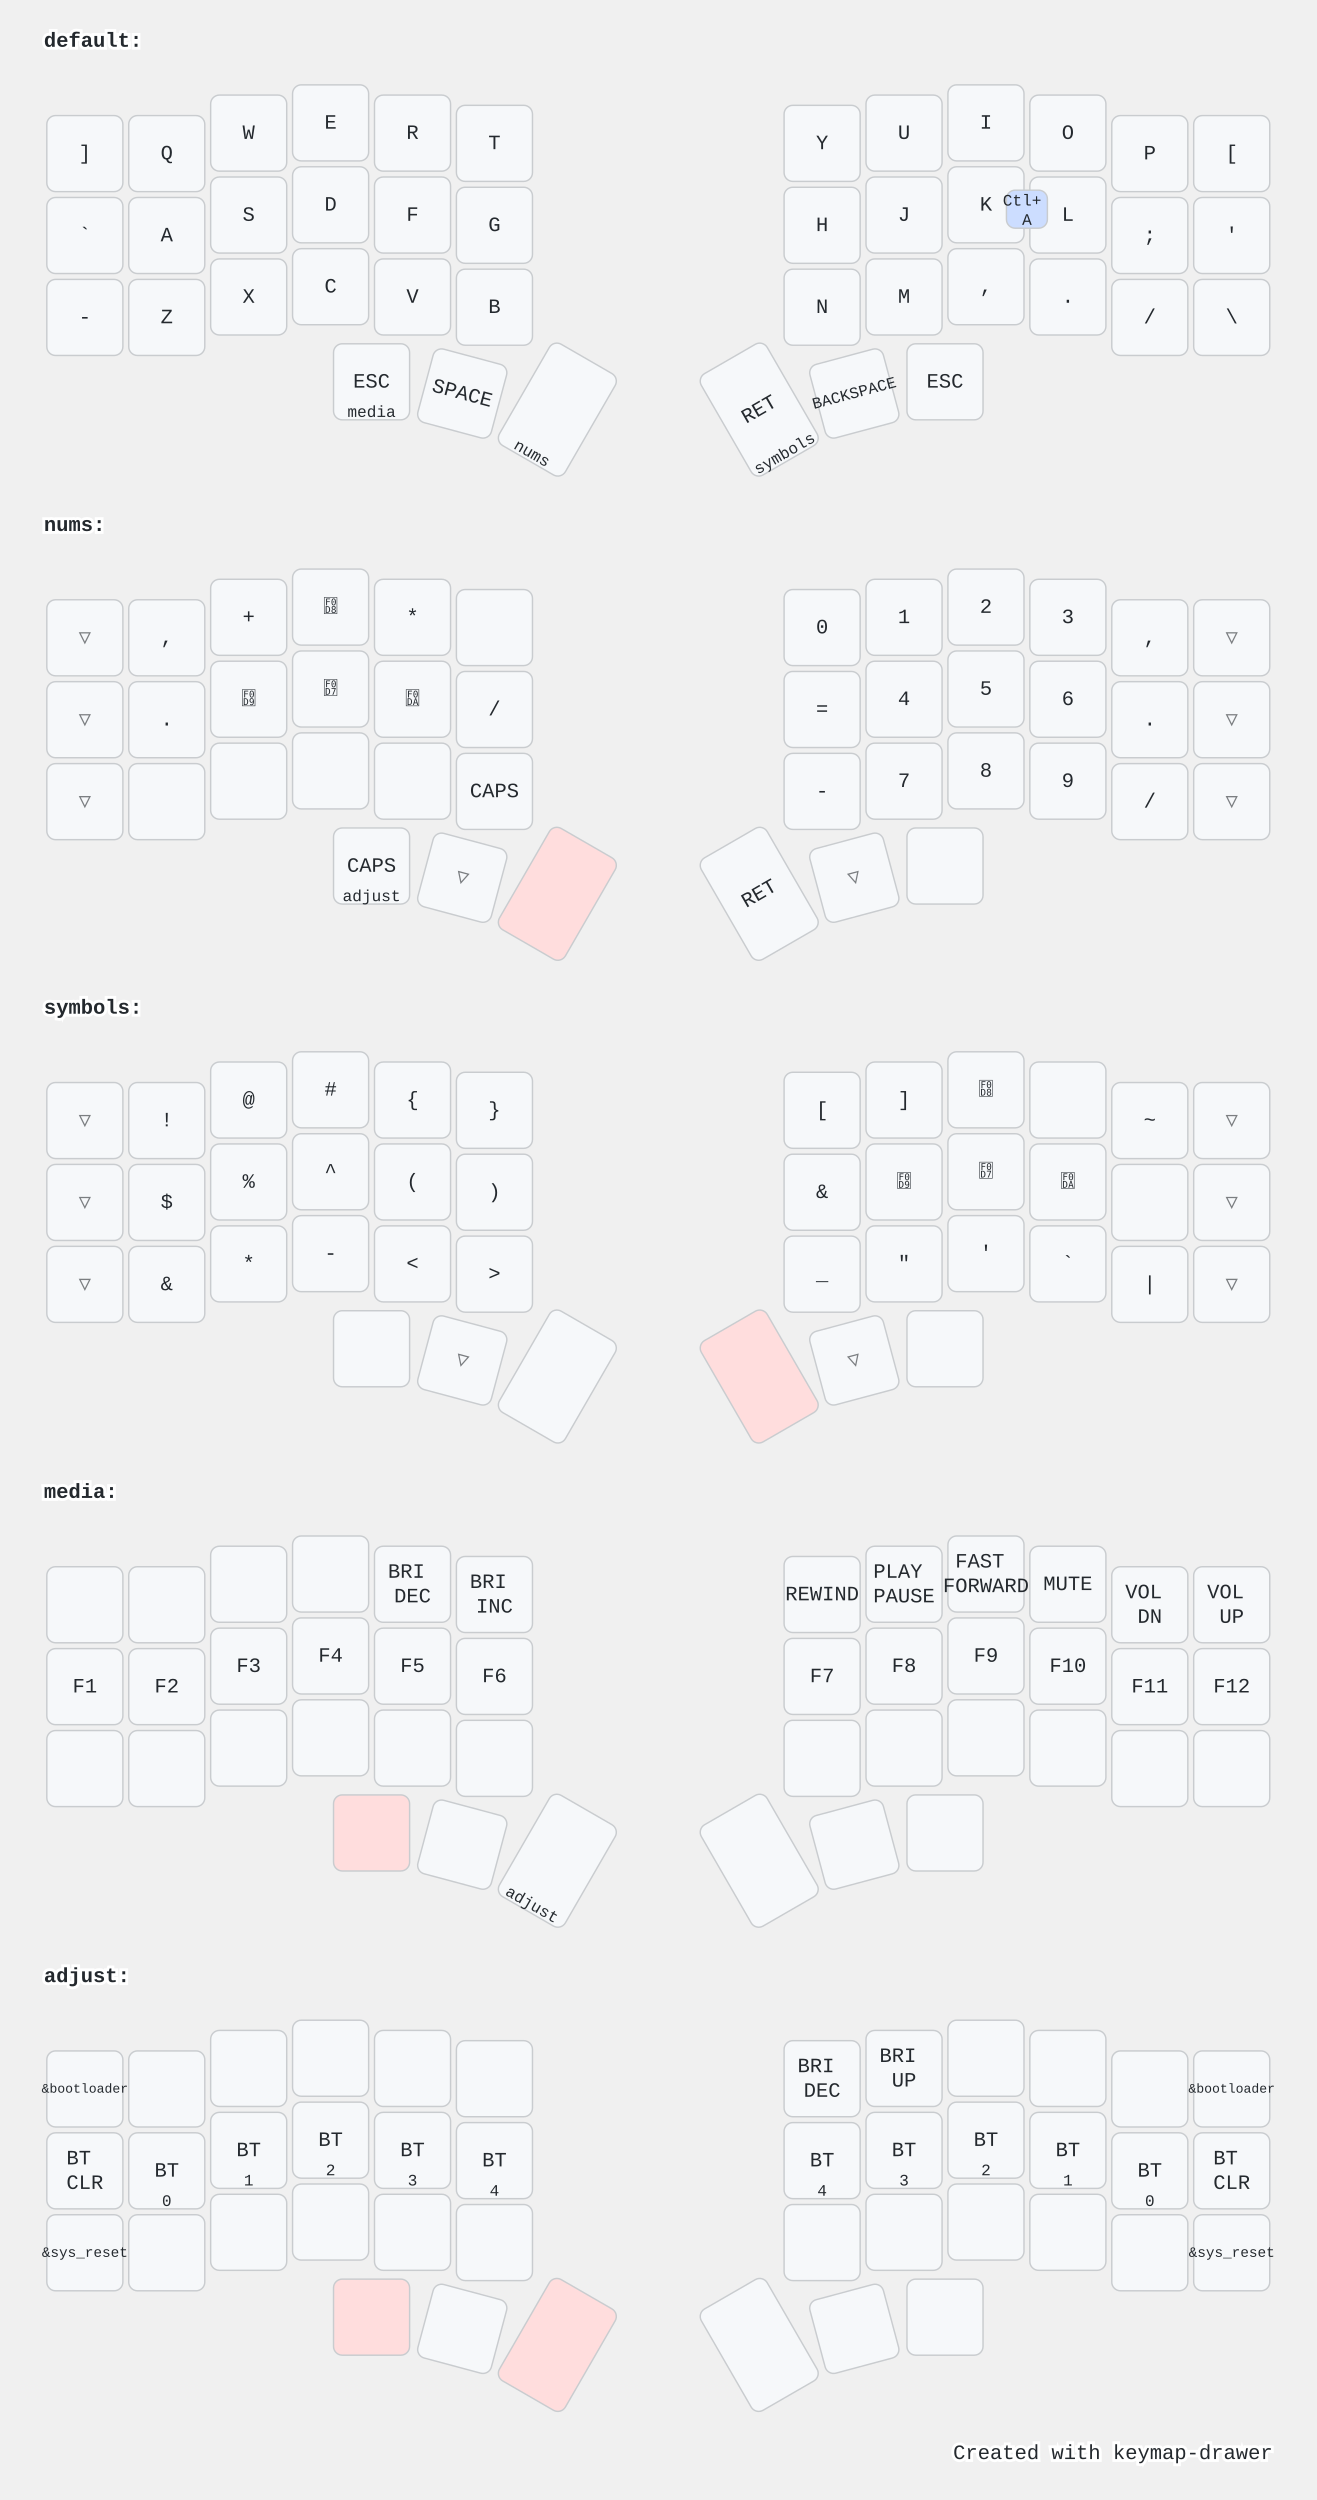
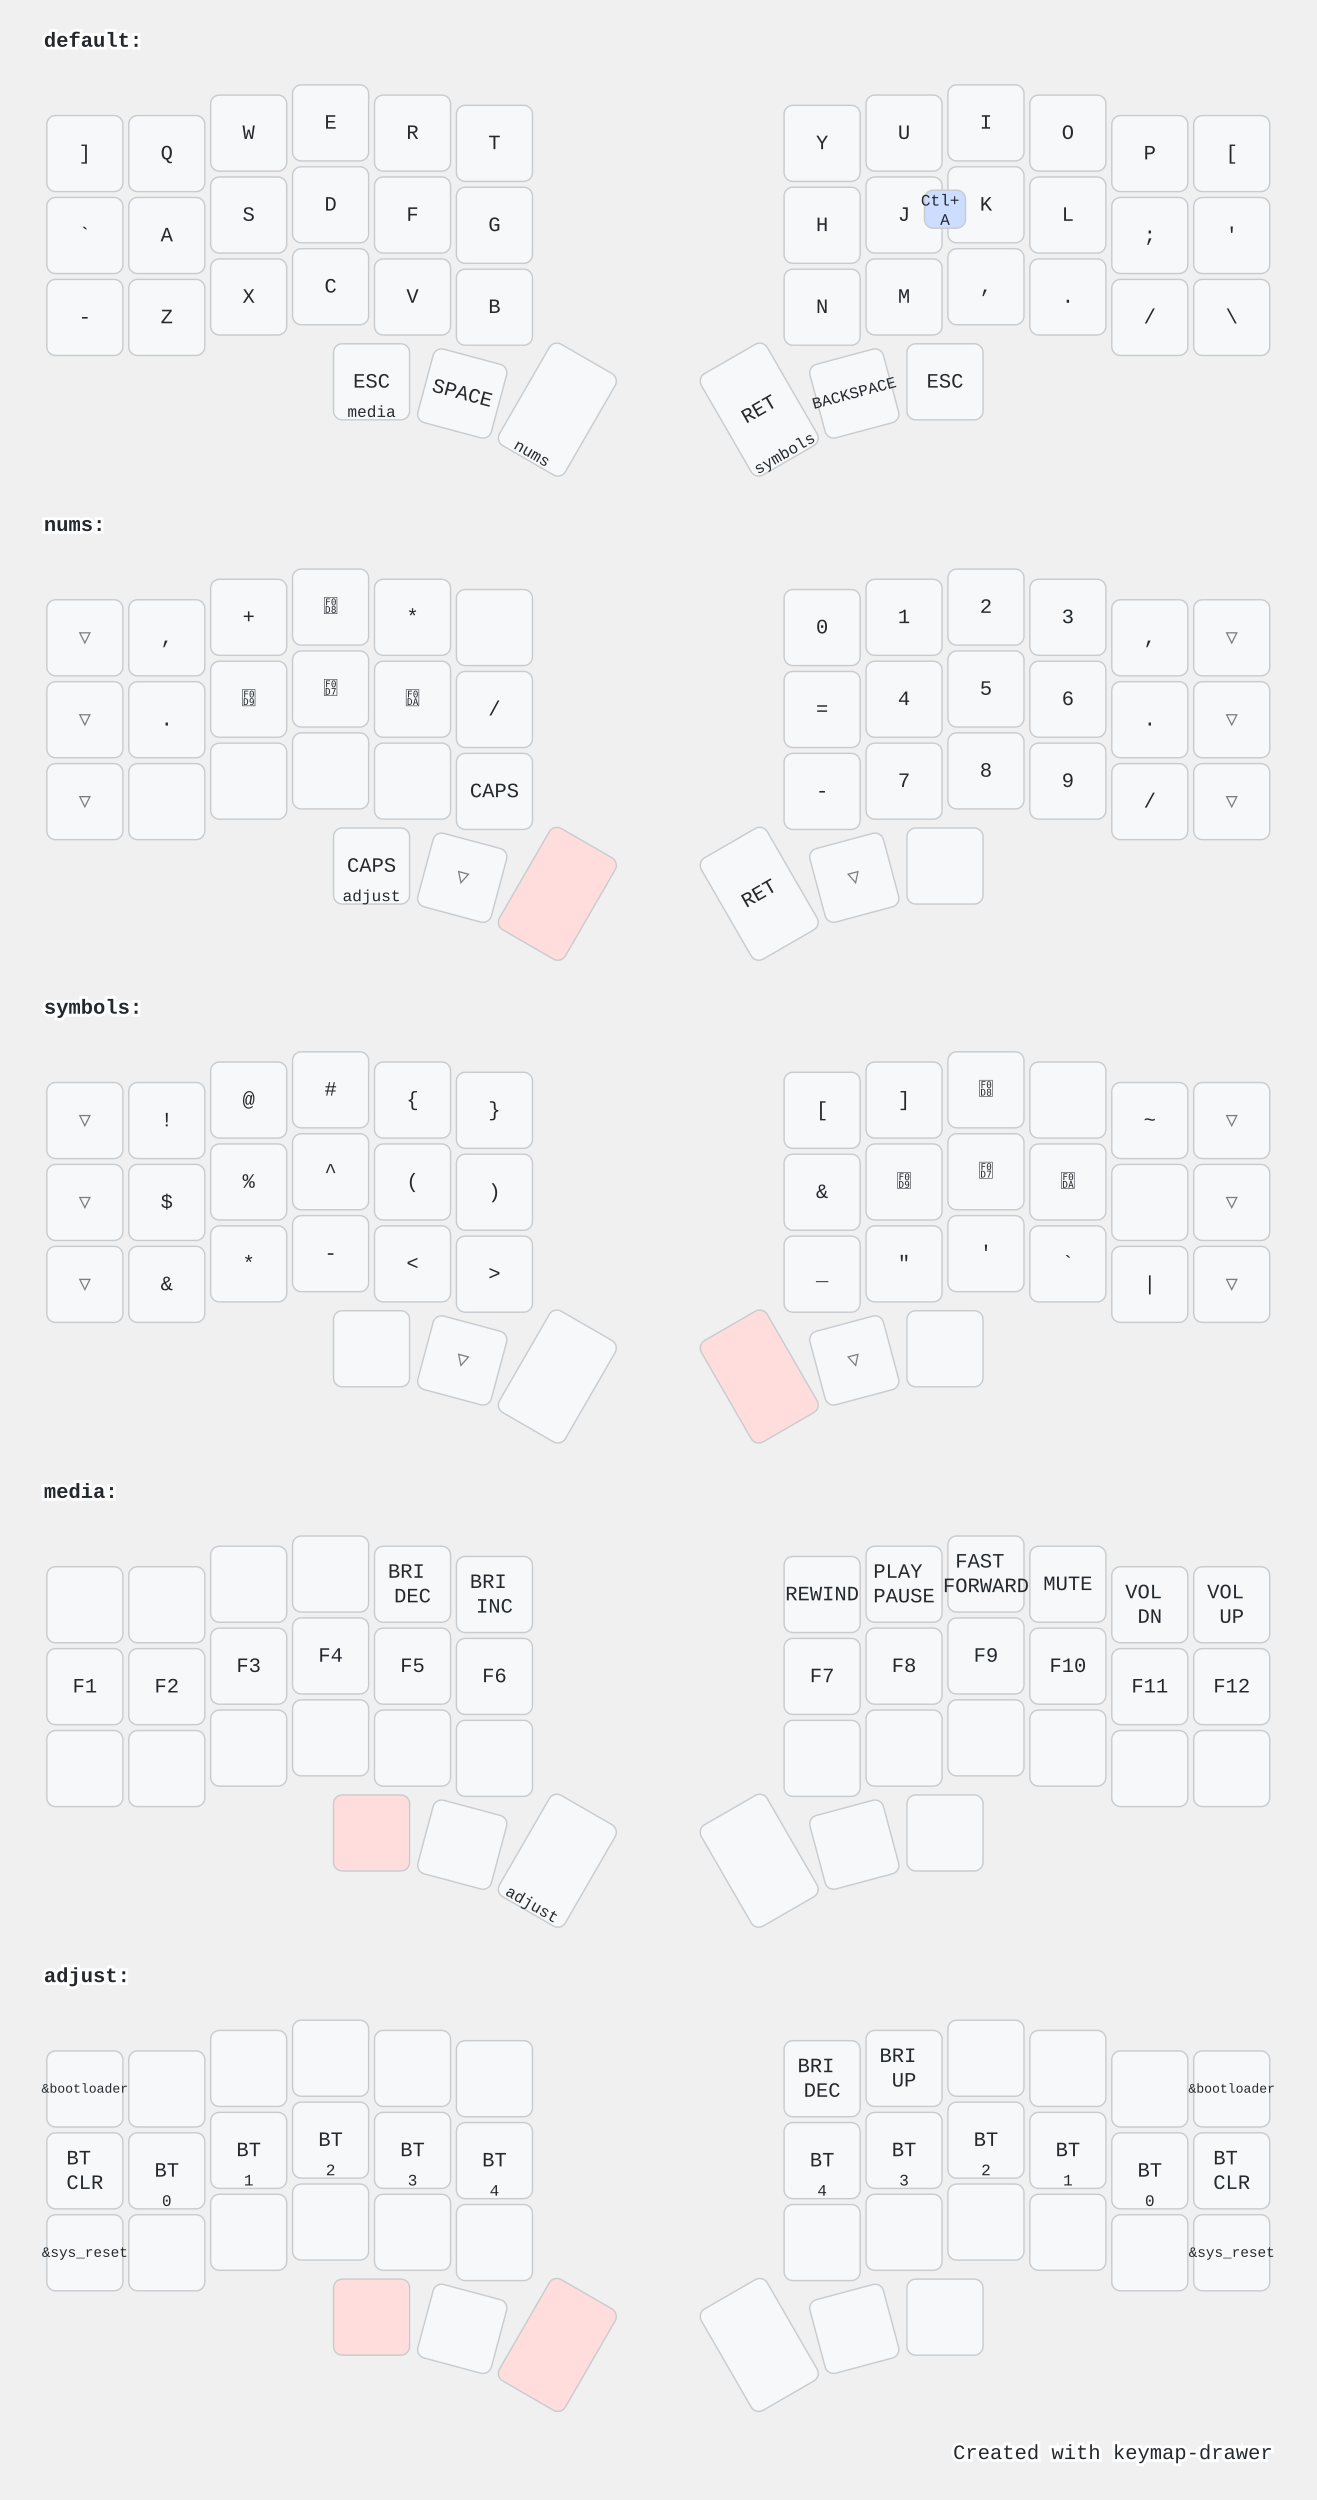
<svg xmlns="http://www.w3.org/2000/svg" xmlns:xlink="http://www.w3.org/1999/xlink" width="900" height="1709" viewBox="0 0 900 1709" class="keymap">
  <defs>/* start glyphs */
<svg id="mdi:apple-keyboard-command">
      <svg id="mdi-apple-keyboard-command" viewBox="0 0 24 24">
        <path d="M6,2A4,4 0 0,1 10,6V8H14V6A4,4 0 0,1 18,2A4,4 0 0,1 22,6A4,4 0 0,1 18,10H16V14H18A4,4 0 0,1 22,18A4,4 0 0,1 18,22A4,4 0 0,1 14,18V16H10V18A4,4 0 0,1 6,22A4,4 0 0,1 2,18A4,4 0 0,1 6,14H8V10H6A4,4 0 0,1 2,6A4,4 0 0,1 6,2M16,18A2,2 0 0,0 18,20A2,2 0 0,0 20,18A2,2 0 0,0 18,16H16V18M14,10H10V14H14V10M6,16A2,2 0 0,0 4,18A2,2 0 0,0 6,20A2,2 0 0,0 8,18V16H6M8,6A2,2 0 0,0 6,4A2,2 0 0,0 4,6A2,2 0 0,0 6,8H8V6M18,8A2,2 0 0,0 20,6A2,2 0 0,0 18,4A2,2 0 0,0 16,6V8H18Z" />
      </svg>
    </svg>
    <svg id="mdi:apple-keyboard-control">
      <svg id="mdi-apple-keyboard-control" viewBox="0 0 24 24">
        <path d="M19.78,11.78L18.36,13.19L12,6.83L5.64,13.19L4.22,11.78L12,4L19.78,11.78Z" />
      </svg>
    </svg>
    <svg id="mdi:apple-keyboard-option">
      <svg id="mdi-apple-keyboard-option" viewBox="0 0 24 24">
        <path d="M3,4H9.11L16.15,18H21V20H14.88L7.84,6H3V4M14,4H21V6H14V4Z" />
      </svg>
    </svg>
    <svg id="mdi:apple-keyboard-shift">
      <svg id="mdi-apple-keyboard-shift" viewBox="0 0 24 24">
        <path d="M15,18V12H17.17L12,6.83L6.83,12H9V18H15M12,4L22,14H17V20H7V14H2L12,4Z" />
      </svg>
    </svg>
    <svg id="mdi:keyboard-tab">
      <svg id="mdi-keyboard-tab" viewBox="0 0 24 24">
        <path d="M20,18H22V6H20M11.59,7.41L15.17,11H1V13H15.17L11.59,16.58L13,18L19,12L13,6L11.59,7.41Z" />
      </svg>
    </svg>
  </defs>/* end glyphs */
<style>/* inherit to force styles through use tags */
svg path {
    fill: inherit;
}

/* font and background color specifications */
svg.keymap {
    font-family: SFMono-Regular,Consolas,Liberation Mono,Menlo,monospace;
    font-size: 14px;
    font-kerning: normal;
    text-rendering: optimizeLegibility;
    fill: #24292e;
}

/* default key styling */
rect.key {
    fill: #f6f8fa;
}

rect.key, rect.combo {
    stroke: #c9cccf;
    stroke-width: 1;
}

/* default key side styling, only used is draw_key_sides is set */
rect.side {
    filter: brightness(90%);
}

/* color accent for combo boxes */
rect.combo, rect.combo-separate {
    fill: #cdf;
}

/* color accent for held keys */
rect.held, rect.combo.held {
    fill: #fdd;
}

/* color accent for ghost (optional) keys */
rect.ghost, rect.combo.ghost {
    stroke-dasharray: 4, 4;
    stroke-width: 2;
}

text {
    text-anchor: middle;
    dominant-baseline: middle;
}

/* styling for layer labels */
text.label {
    font-weight: bold;
    text-anchor: start;
    stroke: white;
    stroke-width: 4;
    paint-order: stroke;
}

/* styling for optional footer */
text.footer {
    text-anchor: end;
    dominant-baseline: auto;
    stroke: white;
    stroke-width: 4;
    paint-order: stroke;
}

/* styling for combo tap, and key hold/shifted label text */
text.combo, text.hold, text.shifted {
    font-size: 11px;
}

text.hold {
    text-anchor: middle;
    dominant-baseline: auto;
}

text.shifted {
    text-anchor: middle;
    dominant-baseline: hanging;
}

/* styling for hold/shifted label text in combo box */
text.combo.hold, text.combo.shifted {
    font-size: 8px;
}

/* lighter symbol for transparent keys */
text.trans {
    fill: #7b7e81;
}

/* styling for combo dendrons */
path.combo {
    stroke-width: 1;
    stroke: gray;
    fill: none;
}

/* Start Tabler Icons Cleanup */
/* cannot use height/width with glyphs */
.icon-tabler &gt; path {
    fill: inherit;
    stroke: inherit;
    stroke-width: 2;
}
/* hide tabler's default box */
.icon-tabler &gt; path[stroke="none"][fill="none"] {
    visibility: hidden;
}
/* End Tabler Icons Cleanup */

@media (prefers-color-scheme: dark) {
svg.keymap { fill: #d1d6db; }
rect.key { fill: #3f4750; }
rect.key, rect.combo { stroke: #60666c; }
rect.combo, rect.combo-separate { fill: #1f3d7a; }
rect.held, rect.combo.held { fill: #854747; }
text.label, text.footer { stroke: black; }
text.trans { fill: #7e8184; }
path.combo { stroke: #7f7f7f; }

}</style>
  <g transform="translate(30, 0)" class="layer-default">
    <text x="0" y="28" class="label">default:</text>
    <g transform="translate(0, 56)">
      <g transform="translate(28, 49)" class="key keypos-0">
        <rect rx="6" ry="6" x="-26" y="-26" width="52" height="52" class="key" />
        <text x="0" y="0" class="key tap">]</text>
        <use href="#mdi:apple-keyboard-option" xlink:href="#mdi:apple-keyboard-option" x="-6" y="12" height="12" width="12.0" class="key hold glyph mdi:apple-keyboard-option" />
      </g>
      <g transform="translate(84, 49)" class="key keypos-1">
        <rect rx="6" ry="6" x="-26" y="-26" width="52" height="52" class="key" />
        <text x="0" y="0" class="key tap">Q</text>
      </g>
      <g transform="translate(140, 35)" class="key keypos-2">
        <rect rx="6" ry="6" x="-26" y="-26" width="52" height="52" class="key" />
        <text x="0" y="0" class="key tap">W</text>
      </g>
      <g transform="translate(196, 28)" class="key keypos-3">
        <rect rx="6" ry="6" x="-26" y="-26" width="52" height="52" class="key" />
        <text x="0" y="0" class="key tap">E</text>
      </g>
      <g transform="translate(252, 35)" class="key keypos-4">
        <rect rx="6" ry="6" x="-26" y="-26" width="52" height="52" class="key" />
        <text x="0" y="0" class="key tap">R</text>
      </g>
      <g transform="translate(308, 42)" class="key keypos-5">
        <rect rx="6" ry="6" x="-26" y="-26" width="52" height="52" class="key" />
        <text x="0" y="0" class="key tap">T</text>
      </g>
      <g transform="translate(532, 42)" class="key keypos-6">
        <rect rx="6" ry="6" x="-26" y="-26" width="52" height="52" class="key" />
        <text x="0" y="0" class="key tap">Y</text>
      </g>
      <g transform="translate(588, 35)" class="key keypos-7">
        <rect rx="6" ry="6" x="-26" y="-26" width="52" height="52" class="key" />
        <text x="0" y="0" class="key tap">U</text>
      </g>
      <g transform="translate(644, 28)" class="key keypos-8">
        <rect rx="6" ry="6" x="-26" y="-26" width="52" height="52" class="key" />
        <text x="0" y="0" class="key tap">I</text>
      </g>
      <g transform="translate(700, 35)" class="key keypos-9">
        <rect rx="6" ry="6" x="-26" y="-26" width="52" height="52" class="key" />
        <text x="0" y="0" class="key tap">O</text>
      </g>
      <g transform="translate(756, 49)" class="key keypos-10">
        <rect rx="6" ry="6" x="-26" y="-26" width="52" height="52" class="key" />
        <text x="0" y="0" class="key tap">P</text>
      </g>
      <g transform="translate(812, 49)" class="key keypos-11">
        <rect rx="6" ry="6" x="-26" y="-26" width="52" height="52" class="key" />
        <text x="0" y="0" class="key tap">[</text>
        <use href="#mdi:apple-keyboard-option" xlink:href="#mdi:apple-keyboard-option" x="-6" y="12" height="12" width="12.0" class="key hold glyph mdi:apple-keyboard-option" />
      </g>
      <g transform="translate(28, 105)" class="key keypos-12">
        <rect rx="6" ry="6" x="-26" y="-26" width="52" height="52" class="key" />
        <text x="0" y="0" class="key tap">`</text>
        <use href="#mdi:apple-keyboard-control" xlink:href="#mdi:apple-keyboard-control" x="-6" y="12" height="12" width="12.0" class="key hold glyph mdi:apple-keyboard-control" />
      </g>
      <g transform="translate(84, 105)" class="key keypos-13">
        <rect rx="6" ry="6" x="-26" y="-26" width="52" height="52" class="key" />
        <text x="0" y="0" class="key tap">A</text>
        <use href="#mdi:apple-keyboard-command" xlink:href="#mdi:apple-keyboard-command" x="-6" y="12" height="12" width="12.0" class="key hold glyph mdi:apple-keyboard-command" />
      </g>
      <g transform="translate(140, 91)" class="key keypos-14">
        <rect rx="6" ry="6" x="-26" y="-26" width="52" height="52" class="key" />
        <text x="0" y="0" class="key tap">S</text>
        <use href="#mdi:apple-keyboard-option" xlink:href="#mdi:apple-keyboard-option" x="-6" y="12" height="12" width="12.0" class="key hold glyph mdi:apple-keyboard-option" />
      </g>
      <g transform="translate(196, 84)" class="key keypos-15">
        <rect rx="6" ry="6" x="-26" y="-26" width="52" height="52" class="key" />
        <text x="0" y="0" class="key tap">D</text>
        <use href="#mdi:apple-keyboard-control" xlink:href="#mdi:apple-keyboard-control" x="-6" y="12" height="12" width="12.0" class="key hold glyph mdi:apple-keyboard-control" />
      </g>
      <g transform="translate(252, 91)" class="key keypos-16">
        <rect rx="6" ry="6" x="-26" y="-26" width="52" height="52" class="key" />
        <text x="0" y="0" class="key tap">F</text>
        <use href="#mdi:apple-keyboard-shift" xlink:href="#mdi:apple-keyboard-shift" x="-6" y="12" height="12" width="12.0" class="key hold glyph mdi:apple-keyboard-shift" />
      </g>
      <g transform="translate(308, 98)" class="key keypos-17">
        <rect rx="6" ry="6" x="-26" y="-26" width="52" height="52" class="key" />
        <text x="0" y="0" class="key tap">G</text>
      </g>
      <g transform="translate(532, 98)" class="key keypos-18">
        <rect rx="6" ry="6" x="-26" y="-26" width="52" height="52" class="key" />
        <text x="0" y="0" class="key tap">H</text>
      </g>
      <g transform="translate(588, 91)" class="key keypos-19">
        <rect rx="6" ry="6" x="-26" y="-26" width="52" height="52" class="key" />
        <text x="0" y="0" class="key tap">J</text>
        <use href="#mdi:apple-keyboard-shift" xlink:href="#mdi:apple-keyboard-shift" x="-6" y="12" height="12" width="12.0" class="key hold glyph mdi:apple-keyboard-shift" />
      </g>
      <g transform="translate(644, 84)" class="key keypos-20">
        <rect rx="6" ry="6" x="-26" y="-26" width="52" height="52" class="key" />
        <text x="0" y="0" class="key tap">K</text>
        <use href="#mdi:apple-keyboard-control" xlink:href="#mdi:apple-keyboard-control" x="-6" y="12" height="12" width="12.0" class="key hold glyph mdi:apple-keyboard-control" />
      </g>
      <g transform="translate(700, 91)" class="key keypos-21">
        <rect rx="6" ry="6" x="-26" y="-26" width="52" height="52" class="key" />
        <text x="0" y="0" class="key tap">L</text>
        <use href="#mdi:apple-keyboard-option" xlink:href="#mdi:apple-keyboard-option" x="-6" y="12" height="12" width="12.0" class="key hold glyph mdi:apple-keyboard-option" />
      </g>
      <g transform="translate(756, 105)" class="key keypos-22">
        <rect rx="6" ry="6" x="-26" y="-26" width="52" height="52" class="key" />
        <text x="0" y="0" class="key tap">;</text>
        <use href="#mdi:apple-keyboard-command" xlink:href="#mdi:apple-keyboard-command" x="-6" y="12" height="12" width="12.0" class="key hold glyph mdi:apple-keyboard-command" />
      </g>
      <g transform="translate(812, 105)" class="key keypos-23">
        <rect rx="6" ry="6" x="-26" y="-26" width="52" height="52" class="key" />
        <text x="0" y="0" class="key tap">'</text>
        <use href="#mdi:apple-keyboard-control" xlink:href="#mdi:apple-keyboard-control" x="-6" y="12" height="12" width="12.0" class="key hold glyph mdi:apple-keyboard-control" />
      </g>
      <g transform="translate(28, 161)" class="key keypos-24">
        <rect rx="6" ry="6" x="-26" y="-26" width="52" height="52" class="key" />
        <text x="0" y="0" class="key tap">-</text>
        <use href="#mdi:apple-keyboard-shift" xlink:href="#mdi:apple-keyboard-shift" x="-6" y="12" height="12" width="12.0" class="key hold glyph mdi:apple-keyboard-shift" />
      </g>
      <g transform="translate(84, 161)" class="key keypos-25">
        <rect rx="6" ry="6" x="-26" y="-26" width="52" height="52" class="key" />
        <text x="0" y="0" class="key tap">Z</text>
      </g>
      <g transform="translate(140, 147)" class="key keypos-26">
        <rect rx="6" ry="6" x="-26" y="-26" width="52" height="52" class="key" />
        <text x="0" y="0" class="key tap">X</text>
      </g>
      <g transform="translate(196, 140)" class="key keypos-27">
        <rect rx="6" ry="6" x="-26" y="-26" width="52" height="52" class="key" />
        <text x="0" y="0" class="key tap">C</text>
      </g>
      <g transform="translate(252, 147)" class="key keypos-28">
        <rect rx="6" ry="6" x="-26" y="-26" width="52" height="52" class="key" />
        <text x="0" y="0" class="key tap">V</text>
      </g>
      <g transform="translate(308, 154)" class="key keypos-29">
        <rect rx="6" ry="6" x="-26" y="-26" width="52" height="52" class="key" />
        <text x="0" y="0" class="key tap">B</text>
      </g>
      <g transform="translate(532, 154)" class="key keypos-30">
        <rect rx="6" ry="6" x="-26" y="-26" width="52" height="52" class="key" />
        <text x="0" y="0" class="key tap">N</text>
      </g>
      <g transform="translate(588, 147)" class="key keypos-31">
        <rect rx="6" ry="6" x="-26" y="-26" width="52" height="52" class="key" />
        <text x="0" y="0" class="key tap">M</text>
      </g>
      <g transform="translate(644, 140)" class="key keypos-32">
        <rect rx="6" ry="6" x="-26" y="-26" width="52" height="52" class="key" />
        <text x="0" y="0" class="key tap">,</text>
      </g>
      <g transform="translate(700, 147)" class="key keypos-33">
        <rect rx="6" ry="6" x="-26" y="-26" width="52" height="52" class="key" />
        <text x="0" y="0" class="key tap">.</text>
      </g>
      <g transform="translate(756, 161)" class="key keypos-34">
        <rect rx="6" ry="6" x="-26" y="-26" width="52" height="52" class="key" />
        <text x="0" y="0" class="key tap">/</text>
      </g>
      <g transform="translate(812, 161)" class="key keypos-35">
        <rect rx="6" ry="6" x="-26" y="-26" width="52" height="52" class="key" />
        <text x="0" y="0" class="key tap">\</text>
        <use href="#mdi:apple-keyboard-shift" xlink:href="#mdi:apple-keyboard-shift" x="-6" y="12" height="12" width="12.0" class="key hold glyph mdi:apple-keyboard-shift" />
      </g>
      <g transform="translate(224, 205)" class="key keypos-36">
        <rect rx="6" ry="6" x="-26" y="-26" width="52" height="52" class="key" />
        <text x="0" y="0" class="key tap">ESC</text>
        <text x="0" y="24" class="key hold">media</text>
      </g>
      <g transform="translate(286, 213) rotate(15.0)" class="key keypos-37">
        <rect rx="6" ry="6" x="-26" y="-26" width="52" height="52" class="key" />
        <text x="0" y="0" class="key tap">SPACE</text>
      </g>
      <g transform="translate(351, 224) rotate(30.0)" class="key keypos-38">
        <rect rx="6" ry="6" x="-26" y="-40" width="52" height="80" class="key" />
        <use href="#mdi:keyboard-tab" xlink:href="#mdi:keyboard-tab" x="-7" y="-7" height="14" width="14.0" class="key tap glyph mdi:keyboard-tab" />
        <text x="0" y="38" class="key hold">nums</text>
      </g>
      <g transform="translate(489, 224) rotate(-30.0)" class="key keypos-39">
        <rect rx="6" ry="6" x="-26" y="-40" width="52" height="80" class="key" />
        <text x="0" y="0" class="key tap">RET</text>
        <text x="0" y="38" class="key hold">symbols</text>
      </g>
      <g transform="translate(554, 213) rotate(-15.0)" class="key keypos-40">
        <rect rx="6" ry="6" x="-26" y="-26" width="52" height="52" class="key" />
        <text x="0" y="0" class="key tap">
          <tspan style="font-size: 78%">BACKSPACE</tspan>
        </text>
      </g>
      <g transform="translate(616, 205)" class="key keypos-41">
        <rect rx="6" ry="6" x="-26" y="-26" width="52" height="52" class="key" />
        <text x="0" y="0" class="key tap">ESC</text>
        <use href="#mdi:apple-keyboard-shift" xlink:href="#mdi:apple-keyboard-shift" x="-6" y="12" height="12" width="12.0" class="key hold glyph mdi:apple-keyboard-shift" />
      </g>
      <g class="combo combopos-0">
-         <rect rx="6" ry="6" x="658" y="74" width="28" height="26" class="combo" />
-         <text x="672" y="88" class="combo tap">
-           <tspan x="672" dy="-0.6em">Ctl+</tspan>
-           <tspan x="672" dy="1.2em">A</tspan>
+         <rect rx="6" ry="6" x="602" y="74" width="28" height="26" class="combo" />
+         <text x="616" y="88" class="combo tap">
+           <tspan x="616" dy="-0.6em">Ctl+</tspan>
+           <tspan x="616" dy="1.2em">A</tspan>
        </text>
      </g>
    </g>
  </g>
  <g transform="translate(30, 331)" class="layer-nums">
    <text x="0" y="28" class="label">nums:</text>
    <g transform="translate(0, 56)">
      <g transform="translate(28, 49)" class="key trans keypos-0">
        <rect rx="6" ry="6" x="-26" y="-26" width="52" height="52" class="key trans" />
        <text x="0" y="0" class="key trans tap">▽</text>
      </g>
      <g transform="translate(84, 49)" class="key keypos-1">
        <rect rx="6" ry="6" x="-26" y="-26" width="52" height="52" class="key" />
        <text x="0" y="0" class="key tap">,</text>
      </g>
      <g transform="translate(140, 35)" class="key keypos-2">
        <rect rx="6" ry="6" x="-26" y="-26" width="52" height="52" class="key" />
        <text x="0" y="0" class="key tap">+</text>
      </g>
      <g transform="translate(196, 28)" class="key keypos-3">
        <rect rx="6" ry="6" x="-26" y="-26" width="52" height="52" class="key" />
        <text x="0" y="0" class="key tap"></text>
      </g>
      <g transform="translate(252, 35)" class="key keypos-4">
        <rect rx="6" ry="6" x="-26" y="-26" width="52" height="52" class="key" />
        <text x="0" y="0" class="key tap">*</text>
      </g>
      <g transform="translate(308, 42)" class="key keypos-5">
        <rect rx="6" ry="6" x="-26" y="-26" width="52" height="52" class="key" />
      </g>
      <g transform="translate(532, 42)" class="key keypos-6">
        <rect rx="6" ry="6" x="-26" y="-26" width="52" height="52" class="key" />
        <text x="0" y="0" class="key tap">0</text>
      </g>
      <g transform="translate(588, 35)" class="key keypos-7">
        <rect rx="6" ry="6" x="-26" y="-26" width="52" height="52" class="key" />
        <text x="0" y="0" class="key tap">1</text>
      </g>
      <g transform="translate(644, 28)" class="key keypos-8">
        <rect rx="6" ry="6" x="-26" y="-26" width="52" height="52" class="key" />
        <text x="0" y="0" class="key tap">2</text>
      </g>
      <g transform="translate(700, 35)" class="key keypos-9">
        <rect rx="6" ry="6" x="-26" y="-26" width="52" height="52" class="key" />
        <text x="0" y="0" class="key tap">3</text>
      </g>
      <g transform="translate(756, 49)" class="key keypos-10">
        <rect rx="6" ry="6" x="-26" y="-26" width="52" height="52" class="key" />
        <text x="0" y="0" class="key tap">,</text>
      </g>
      <g transform="translate(812, 49)" class="key trans keypos-11">
        <rect rx="6" ry="6" x="-26" y="-26" width="52" height="52" class="key trans" />
        <text x="0" y="0" class="key trans tap">▽</text>
      </g>
      <g transform="translate(28, 105)" class="key trans keypos-12">
        <rect rx="6" ry="6" x="-26" y="-26" width="52" height="52" class="key trans" />
        <text x="0" y="0" class="key trans tap">▽</text>
      </g>
      <g transform="translate(84, 105)" class="key keypos-13">
        <rect rx="6" ry="6" x="-26" y="-26" width="52" height="52" class="key" />
        <text x="0" y="0" class="key tap">.</text>
      </g>
      <g transform="translate(140, 91)" class="key keypos-14">
        <rect rx="6" ry="6" x="-26" y="-26" width="52" height="52" class="key" />
        <text x="0" y="0" class="key tap"></text>
      </g>
      <g transform="translate(196, 84)" class="key keypos-15">
        <rect rx="6" ry="6" x="-26" y="-26" width="52" height="52" class="key" />
        <text x="0" y="0" class="key tap"></text>
      </g>
      <g transform="translate(252, 91)" class="key keypos-16">
        <rect rx="6" ry="6" x="-26" y="-26" width="52" height="52" class="key" />
        <text x="0" y="0" class="key tap"></text>
      </g>
      <g transform="translate(308, 98)" class="key keypos-17">
        <rect rx="6" ry="6" x="-26" y="-26" width="52" height="52" class="key" />
        <text x="0" y="0" class="key tap">/</text>
      </g>
      <g transform="translate(532, 98)" class="key keypos-18">
        <rect rx="6" ry="6" x="-26" y="-26" width="52" height="52" class="key" />
        <text x="0" y="0" class="key tap">=</text>
      </g>
      <g transform="translate(588, 91)" class="key keypos-19">
        <rect rx="6" ry="6" x="-26" y="-26" width="52" height="52" class="key" />
        <text x="0" y="0" class="key tap">4</text>
      </g>
      <g transform="translate(644, 84)" class="key keypos-20">
        <rect rx="6" ry="6" x="-26" y="-26" width="52" height="52" class="key" />
        <text x="0" y="0" class="key tap">5</text>
      </g>
      <g transform="translate(700, 91)" class="key keypos-21">
        <rect rx="6" ry="6" x="-26" y="-26" width="52" height="52" class="key" />
        <text x="0" y="0" class="key tap">6</text>
      </g>
      <g transform="translate(756, 105)" class="key keypos-22">
        <rect rx="6" ry="6" x="-26" y="-26" width="52" height="52" class="key" />
        <text x="0" y="0" class="key tap">.</text>
      </g>
      <g transform="translate(812, 105)" class="key trans keypos-23">
        <rect rx="6" ry="6" x="-26" y="-26" width="52" height="52" class="key trans" />
        <text x="0" y="0" class="key trans tap">▽</text>
      </g>
      <g transform="translate(28, 161)" class="key trans keypos-24">
        <rect rx="6" ry="6" x="-26" y="-26" width="52" height="52" class="key trans" />
        <text x="0" y="0" class="key trans tap">▽</text>
      </g>
      <g transform="translate(84, 161)" class="key keypos-25">
        <rect rx="6" ry="6" x="-26" y="-26" width="52" height="52" class="key" />
      </g>
      <g transform="translate(140, 147)" class="key keypos-26">
        <rect rx="6" ry="6" x="-26" y="-26" width="52" height="52" class="key" />
      </g>
      <g transform="translate(196, 140)" class="key keypos-27">
        <rect rx="6" ry="6" x="-26" y="-26" width="52" height="52" class="key" />
      </g>
      <g transform="translate(252, 147)" class="key keypos-28">
        <rect rx="6" ry="6" x="-26" y="-26" width="52" height="52" class="key" />
      </g>
      <g transform="translate(308, 154)" class="key keypos-29">
        <rect rx="6" ry="6" x="-26" y="-26" width="52" height="52" class="key" />
        <text x="0" y="0" class="key tap">CAPS</text>
      </g>
      <g transform="translate(532, 154)" class="key keypos-30">
        <rect rx="6" ry="6" x="-26" y="-26" width="52" height="52" class="key" />
        <text x="0" y="0" class="key tap">-</text>
      </g>
      <g transform="translate(588, 147)" class="key keypos-31">
        <rect rx="6" ry="6" x="-26" y="-26" width="52" height="52" class="key" />
        <text x="0" y="0" class="key tap">7</text>
      </g>
      <g transform="translate(644, 140)" class="key keypos-32">
        <rect rx="6" ry="6" x="-26" y="-26" width="52" height="52" class="key" />
        <text x="0" y="0" class="key tap">8</text>
      </g>
      <g transform="translate(700, 147)" class="key keypos-33">
        <rect rx="6" ry="6" x="-26" y="-26" width="52" height="52" class="key" />
        <text x="0" y="0" class="key tap">9</text>
      </g>
      <g transform="translate(756, 161)" class="key keypos-34">
        <rect rx="6" ry="6" x="-26" y="-26" width="52" height="52" class="key" />
        <text x="0" y="0" class="key tap">/</text>
      </g>
      <g transform="translate(812, 161)" class="key trans keypos-35">
        <rect rx="6" ry="6" x="-26" y="-26" width="52" height="52" class="key trans" />
        <text x="0" y="0" class="key trans tap">▽</text>
      </g>
      <g transform="translate(224, 205)" class="key keypos-36">
        <rect rx="6" ry="6" x="-26" y="-26" width="52" height="52" class="key" />
        <text x="0" y="0" class="key tap">CAPS</text>
        <text x="0" y="24" class="key hold">adjust</text>
      </g>
      <g transform="translate(286, 213) rotate(15.0)" class="key trans keypos-37">
        <rect rx="6" ry="6" x="-26" y="-26" width="52" height="52" class="key trans" />
        <text x="0" y="0" class="key trans tap">▽</text>
      </g>
      <g transform="translate(351, 224) rotate(30.0)" class="key held keypos-38">
        <rect rx="6" ry="6" x="-26" y="-40" width="52" height="80" class="key held" />
      </g>
      <g transform="translate(489, 224) rotate(-30.0)" class="key keypos-39">
        <rect rx="6" ry="6" x="-26" y="-40" width="52" height="80" class="key" />
        <text x="0" y="0" class="key tap">RET</text>
      </g>
      <g transform="translate(554, 213) rotate(-15.0)" class="key trans keypos-40">
        <rect rx="6" ry="6" x="-26" y="-26" width="52" height="52" class="key trans" />
        <text x="0" y="0" class="key trans tap">▽</text>
      </g>
      <g transform="translate(616, 205)" class="key keypos-41">
        <rect rx="6" ry="6" x="-26" y="-26" width="52" height="52" class="key" />
        <use href="#mdi:apple-keyboard-shift" xlink:href="#mdi:apple-keyboard-shift" x="-7" y="-7" height="14" width="14.0" class="key tap glyph mdi:apple-keyboard-shift" />
      </g>
    </g>
  </g>
  <g transform="translate(30, 661)" class="layer-symbols">
    <text x="0" y="28" class="label">symbols:</text>
    <g transform="translate(0, 56)">
      <g transform="translate(28, 49)" class="key trans keypos-0">
        <rect rx="6" ry="6" x="-26" y="-26" width="52" height="52" class="key trans" />
        <text x="0" y="0" class="key trans tap">▽</text>
      </g>
      <g transform="translate(84, 49)" class="key keypos-1">
        <rect rx="6" ry="6" x="-26" y="-26" width="52" height="52" class="key" />
        <text x="0" y="0" class="key tap">!</text>
      </g>
      <g transform="translate(140, 35)" class="key keypos-2">
        <rect rx="6" ry="6" x="-26" y="-26" width="52" height="52" class="key" />
        <text x="0" y="0" class="key tap">@</text>
      </g>
      <g transform="translate(196, 28)" class="key keypos-3">
        <rect rx="6" ry="6" x="-26" y="-26" width="52" height="52" class="key" />
        <text x="0" y="0" class="key tap">#</text>
      </g>
      <g transform="translate(252, 35)" class="key keypos-4">
        <rect rx="6" ry="6" x="-26" y="-26" width="52" height="52" class="key" />
        <text x="0" y="0" class="key tap">{</text>
      </g>
      <g transform="translate(308, 42)" class="key keypos-5">
        <rect rx="6" ry="6" x="-26" y="-26" width="52" height="52" class="key" />
        <text x="0" y="0" class="key tap">}</text>
      </g>
      <g transform="translate(532, 42)" class="key keypos-6">
        <rect rx="6" ry="6" x="-26" y="-26" width="52" height="52" class="key" />
        <text x="0" y="0" class="key tap">[</text>
      </g>
      <g transform="translate(588, 35)" class="key keypos-7">
        <rect rx="6" ry="6" x="-26" y="-26" width="52" height="52" class="key" />
        <text x="0" y="0" class="key tap">]</text>
      </g>
      <g transform="translate(644, 28)" class="key keypos-8">
        <rect rx="6" ry="6" x="-26" y="-26" width="52" height="52" class="key" />
        <text x="0" y="0" class="key tap"></text>
      </g>
      <g transform="translate(700, 35)" class="key keypos-9">
        <rect rx="6" ry="6" x="-26" y="-26" width="52" height="52" class="key" />
      </g>
      <g transform="translate(756, 49)" class="key keypos-10">
        <rect rx="6" ry="6" x="-26" y="-26" width="52" height="52" class="key" />
        <text x="0" y="0" class="key tap">~</text>
      </g>
      <g transform="translate(812, 49)" class="key trans keypos-11">
        <rect rx="6" ry="6" x="-26" y="-26" width="52" height="52" class="key trans" />
        <text x="0" y="0" class="key trans tap">▽</text>
      </g>
      <g transform="translate(28, 105)" class="key trans keypos-12">
        <rect rx="6" ry="6" x="-26" y="-26" width="52" height="52" class="key trans" />
        <text x="0" y="0" class="key trans tap">▽</text>
      </g>
      <g transform="translate(84, 105)" class="key keypos-13">
        <rect rx="6" ry="6" x="-26" y="-26" width="52" height="52" class="key" />
        <text x="0" y="0" class="key tap">$</text>
      </g>
      <g transform="translate(140, 91)" class="key keypos-14">
        <rect rx="6" ry="6" x="-26" y="-26" width="52" height="52" class="key" />
        <text x="0" y="0" class="key tap">%</text>
      </g>
      <g transform="translate(196, 84)" class="key keypos-15">
        <rect rx="6" ry="6" x="-26" y="-26" width="52" height="52" class="key" />
        <text x="0" y="0" class="key tap">^</text>
      </g>
      <g transform="translate(252, 91)" class="key keypos-16">
        <rect rx="6" ry="6" x="-26" y="-26" width="52" height="52" class="key" />
        <text x="0" y="0" class="key tap">(</text>
      </g>
      <g transform="translate(308, 98)" class="key keypos-17">
        <rect rx="6" ry="6" x="-26" y="-26" width="52" height="52" class="key" />
        <text x="0" y="0" class="key tap">)</text>
      </g>
      <g transform="translate(532, 98)" class="key keypos-18">
        <rect rx="6" ry="6" x="-26" y="-26" width="52" height="52" class="key" />
        <text x="0" y="0" class="key tap">&amp;</text>
      </g>
      <g transform="translate(588, 91)" class="key keypos-19">
        <rect rx="6" ry="6" x="-26" y="-26" width="52" height="52" class="key" />
        <text x="0" y="0" class="key tap"></text>
      </g>
      <g transform="translate(644, 84)" class="key keypos-20">
        <rect rx="6" ry="6" x="-26" y="-26" width="52" height="52" class="key" />
        <text x="0" y="0" class="key tap"></text>
      </g>
      <g transform="translate(700, 91)" class="key keypos-21">
        <rect rx="6" ry="6" x="-26" y="-26" width="52" height="52" class="key" />
        <text x="0" y="0" class="key tap"></text>
      </g>
      <g transform="translate(756, 105)" class="key keypos-22">
        <rect rx="6" ry="6" x="-26" y="-26" width="52" height="52" class="key" />
      </g>
      <g transform="translate(812, 105)" class="key trans keypos-23">
        <rect rx="6" ry="6" x="-26" y="-26" width="52" height="52" class="key trans" />
        <text x="0" y="0" class="key trans tap">▽</text>
      </g>
      <g transform="translate(28, 161)" class="key trans keypos-24">
        <rect rx="6" ry="6" x="-26" y="-26" width="52" height="52" class="key trans" />
        <text x="0" y="0" class="key trans tap">▽</text>
      </g>
      <g transform="translate(84, 161)" class="key keypos-25">
        <rect rx="6" ry="6" x="-26" y="-26" width="52" height="52" class="key" />
        <text x="0" y="0" class="key tap">&amp;</text>
      </g>
      <g transform="translate(140, 147)" class="key keypos-26">
        <rect rx="6" ry="6" x="-26" y="-26" width="52" height="52" class="key" />
        <text x="0" y="0" class="key tap">*</text>
      </g>
      <g transform="translate(196, 140)" class="key keypos-27">
        <rect rx="6" ry="6" x="-26" y="-26" width="52" height="52" class="key" />
        <text x="0" y="0" class="key tap">-</text>
      </g>
      <g transform="translate(252, 147)" class="key keypos-28">
        <rect rx="6" ry="6" x="-26" y="-26" width="52" height="52" class="key" />
        <text x="0" y="0" class="key tap">&lt;</text>
      </g>
      <g transform="translate(308, 154)" class="key keypos-29">
        <rect rx="6" ry="6" x="-26" y="-26" width="52" height="52" class="key" />
        <text x="0" y="0" class="key tap">&gt;</text>
      </g>
      <g transform="translate(532, 154)" class="key keypos-30">
        <rect rx="6" ry="6" x="-26" y="-26" width="52" height="52" class="key" />
        <text x="0" y="0" class="key tap">_</text>
      </g>
      <g transform="translate(588, 147)" class="key keypos-31">
        <rect rx="6" ry="6" x="-26" y="-26" width="52" height="52" class="key" />
        <text x="0" y="0" class="key tap">"</text>
      </g>
      <g transform="translate(644, 140)" class="key keypos-32">
        <rect rx="6" ry="6" x="-26" y="-26" width="52" height="52" class="key" />
        <text x="0" y="0" class="key tap">'</text>
      </g>
      <g transform="translate(700, 147)" class="key keypos-33">
        <rect rx="6" ry="6" x="-26" y="-26" width="52" height="52" class="key" />
        <text x="0" y="0" class="key tap">`</text>
      </g>
      <g transform="translate(756, 161)" class="key keypos-34">
        <rect rx="6" ry="6" x="-26" y="-26" width="52" height="52" class="key" />
        <text x="0" y="0" class="key tap">|</text>
      </g>
      <g transform="translate(812, 161)" class="key trans keypos-35">
        <rect rx="6" ry="6" x="-26" y="-26" width="52" height="52" class="key trans" />
        <text x="0" y="0" class="key trans tap">▽</text>
      </g>
      <g transform="translate(224, 205)" class="key keypos-36">
        <rect rx="6" ry="6" x="-26" y="-26" width="52" height="52" class="key" />
        <use href="#mdi:apple-keyboard-shift" xlink:href="#mdi:apple-keyboard-shift" x="-7" y="-7" height="14" width="14.0" class="key tap glyph mdi:apple-keyboard-shift" />
      </g>
      <g transform="translate(286, 213) rotate(15.0)" class="key trans keypos-37">
        <rect rx="6" ry="6" x="-26" y="-26" width="52" height="52" class="key trans" />
        <text x="0" y="0" class="key trans tap">▽</text>
      </g>
      <g transform="translate(351, 224) rotate(30.0)" class="key keypos-38">
        <rect rx="6" ry="6" x="-26" y="-40" width="52" height="80" class="key" />
        <use href="#mdi:keyboard-tab" xlink:href="#mdi:keyboard-tab" x="-7" y="-7" height="14" width="14.0" class="key tap glyph mdi:keyboard-tab" />
      </g>
      <g transform="translate(489, 224) rotate(-30.0)" class="key held keypos-39">
        <rect rx="6" ry="6" x="-26" y="-40" width="52" height="80" class="key held" />
      </g>
      <g transform="translate(554, 213) rotate(-15.0)" class="key trans keypos-40">
        <rect rx="6" ry="6" x="-26" y="-26" width="52" height="52" class="key trans" />
        <text x="0" y="0" class="key trans tap">▽</text>
      </g>
      <g transform="translate(616, 205)" class="key keypos-41">
        <rect rx="6" ry="6" x="-26" y="-26" width="52" height="52" class="key" />
        <use href="#mdi:apple-keyboard-shift" xlink:href="#mdi:apple-keyboard-shift" x="-7" y="-7" height="14" width="14.0" class="key tap glyph mdi:apple-keyboard-shift" />
      </g>
    </g>
  </g>
  <g transform="translate(30, 992)" class="layer-media">
    <text x="0" y="28" class="label">media:</text>
    <g transform="translate(0, 56)">
      <g transform="translate(28, 49)" class="key keypos-0">
        <rect rx="6" ry="6" x="-26" y="-26" width="52" height="52" class="key" />
      </g>
      <g transform="translate(84, 49)" class="key keypos-1">
        <rect rx="6" ry="6" x="-26" y="-26" width="52" height="52" class="key" />
      </g>
      <g transform="translate(140, 35)" class="key keypos-2">
        <rect rx="6" ry="6" x="-26" y="-26" width="52" height="52" class="key" />
      </g>
      <g transform="translate(196, 28)" class="key keypos-3">
        <rect rx="6" ry="6" x="-26" y="-26" width="52" height="52" class="key" />
      </g>
      <g transform="translate(252, 35)" class="key keypos-4">
        <rect rx="6" ry="6" x="-26" y="-26" width="52" height="52" class="key" />
        <text x="0" y="0" class="key tap">
          <tspan x="0" dy="-0.6em">BRI</tspan>
          <tspan x="0" dy="1.2em">DEC</tspan>
        </text>
      </g>
      <g transform="translate(308, 42)" class="key keypos-5">
        <rect rx="6" ry="6" x="-26" y="-26" width="52" height="52" class="key" />
        <text x="0" y="0" class="key tap">
          <tspan x="0" dy="-0.6em">BRI</tspan>
          <tspan x="0" dy="1.2em">INC</tspan>
        </text>
      </g>
      <g transform="translate(532, 42)" class="key keypos-6">
        <rect rx="6" ry="6" x="-26" y="-26" width="52" height="52" class="key" />
        <text x="0" y="0" class="key tap">REWIND</text>
      </g>
      <g transform="translate(588, 35)" class="key keypos-7">
        <rect rx="6" ry="6" x="-26" y="-26" width="52" height="52" class="key" />
        <text x="0" y="0" class="key tap">
          <tspan x="0" dy="-0.6em">PLAY</tspan>
          <tspan x="0" dy="1.2em">PAUSE</tspan>
        </text>
      </g>
      <g transform="translate(644, 28)" class="key keypos-8">
        <rect rx="6" ry="6" x="-26" y="-26" width="52" height="52" class="key" />
        <text x="0" y="0" class="key tap">
          <tspan x="0" dy="-0.6em">FAST</tspan>
          <tspan x="0" dy="1.2em">FORWARD</tspan>
        </text>
      </g>
      <g transform="translate(700, 35)" class="key keypos-9">
        <rect rx="6" ry="6" x="-26" y="-26" width="52" height="52" class="key" />
        <text x="0" y="0" class="key tap">MUTE</text>
      </g>
      <g transform="translate(756, 49)" class="key keypos-10">
        <rect rx="6" ry="6" x="-26" y="-26" width="52" height="52" class="key" />
        <text x="0" y="0" class="key tap">
          <tspan x="0" dy="-0.6em">VOL</tspan>
          <tspan x="0" dy="1.2em">DN</tspan>
        </text>
      </g>
      <g transform="translate(812, 49)" class="key keypos-11">
        <rect rx="6" ry="6" x="-26" y="-26" width="52" height="52" class="key" />
        <text x="0" y="0" class="key tap">
          <tspan x="0" dy="-0.6em">VOL</tspan>
          <tspan x="0" dy="1.2em">UP</tspan>
        </text>
      </g>
      <g transform="translate(28, 105)" class="key keypos-12">
        <rect rx="6" ry="6" x="-26" y="-26" width="52" height="52" class="key" />
        <text x="0" y="0" class="key tap">F1</text>
      </g>
      <g transform="translate(84, 105)" class="key keypos-13">
        <rect rx="6" ry="6" x="-26" y="-26" width="52" height="52" class="key" />
        <text x="0" y="0" class="key tap">F2</text>
      </g>
      <g transform="translate(140, 91)" class="key keypos-14">
        <rect rx="6" ry="6" x="-26" y="-26" width="52" height="52" class="key" />
        <text x="0" y="0" class="key tap">F3</text>
      </g>
      <g transform="translate(196, 84)" class="key keypos-15">
        <rect rx="6" ry="6" x="-26" y="-26" width="52" height="52" class="key" />
        <text x="0" y="0" class="key tap">F4</text>
      </g>
      <g transform="translate(252, 91)" class="key keypos-16">
        <rect rx="6" ry="6" x="-26" y="-26" width="52" height="52" class="key" />
        <text x="0" y="0" class="key tap">F5</text>
      </g>
      <g transform="translate(308, 98)" class="key keypos-17">
        <rect rx="6" ry="6" x="-26" y="-26" width="52" height="52" class="key" />
        <text x="0" y="0" class="key tap">F6</text>
      </g>
      <g transform="translate(532, 98)" class="key keypos-18">
        <rect rx="6" ry="6" x="-26" y="-26" width="52" height="52" class="key" />
        <text x="0" y="0" class="key tap">F7</text>
      </g>
      <g transform="translate(588, 91)" class="key keypos-19">
        <rect rx="6" ry="6" x="-26" y="-26" width="52" height="52" class="key" />
        <text x="0" y="0" class="key tap">F8</text>
      </g>
      <g transform="translate(644, 84)" class="key keypos-20">
        <rect rx="6" ry="6" x="-26" y="-26" width="52" height="52" class="key" />
        <text x="0" y="0" class="key tap">F9</text>
      </g>
      <g transform="translate(700, 91)" class="key keypos-21">
        <rect rx="6" ry="6" x="-26" y="-26" width="52" height="52" class="key" />
        <text x="0" y="0" class="key tap">F10</text>
      </g>
      <g transform="translate(756, 105)" class="key keypos-22">
        <rect rx="6" ry="6" x="-26" y="-26" width="52" height="52" class="key" />
        <text x="0" y="0" class="key tap">F11</text>
      </g>
      <g transform="translate(812, 105)" class="key keypos-23">
        <rect rx="6" ry="6" x="-26" y="-26" width="52" height="52" class="key" />
        <text x="0" y="0" class="key tap">F12</text>
      </g>
      <g transform="translate(28, 161)" class="key keypos-24">
        <rect rx="6" ry="6" x="-26" y="-26" width="52" height="52" class="key" />
      </g>
      <g transform="translate(84, 161)" class="key keypos-25">
        <rect rx="6" ry="6" x="-26" y="-26" width="52" height="52" class="key" />
      </g>
      <g transform="translate(140, 147)" class="key keypos-26">
        <rect rx="6" ry="6" x="-26" y="-26" width="52" height="52" class="key" />
      </g>
      <g transform="translate(196, 140)" class="key keypos-27">
        <rect rx="6" ry="6" x="-26" y="-26" width="52" height="52" class="key" />
      </g>
      <g transform="translate(252, 147)" class="key keypos-28">
        <rect rx="6" ry="6" x="-26" y="-26" width="52" height="52" class="key" />
      </g>
      <g transform="translate(308, 154)" class="key keypos-29">
        <rect rx="6" ry="6" x="-26" y="-26" width="52" height="52" class="key" />
      </g>
      <g transform="translate(532, 154)" class="key keypos-30">
        <rect rx="6" ry="6" x="-26" y="-26" width="52" height="52" class="key" />
      </g>
      <g transform="translate(588, 147)" class="key keypos-31">
        <rect rx="6" ry="6" x="-26" y="-26" width="52" height="52" class="key" />
      </g>
      <g transform="translate(644, 140)" class="key keypos-32">
        <rect rx="6" ry="6" x="-26" y="-26" width="52" height="52" class="key" />
      </g>
      <g transform="translate(700, 147)" class="key keypos-33">
        <rect rx="6" ry="6" x="-26" y="-26" width="52" height="52" class="key" />
      </g>
      <g transform="translate(756, 161)" class="key keypos-34">
        <rect rx="6" ry="6" x="-26" y="-26" width="52" height="52" class="key" />
      </g>
      <g transform="translate(812, 161)" class="key keypos-35">
        <rect rx="6" ry="6" x="-26" y="-26" width="52" height="52" class="key" />
      </g>
      <g transform="translate(224, 205)" class="key held keypos-36">
        <rect rx="6" ry="6" x="-26" y="-26" width="52" height="52" class="key held" />
      </g>
      <g transform="translate(286, 213) rotate(15.0)" class="key keypos-37">
        <rect rx="6" ry="6" x="-26" y="-26" width="52" height="52" class="key" />
      </g>
      <g transform="translate(351, 224) rotate(30.0)" class="key keypos-38">
        <rect rx="6" ry="6" x="-26" y="-40" width="52" height="80" class="key" />
        <use href="#mdi:keyboard-tab" xlink:href="#mdi:keyboard-tab" x="-7" y="-7" height="14" width="14.0" class="key tap glyph mdi:keyboard-tab" />
        <text x="0" y="38" class="key hold">adjust</text>
      </g>
      <g transform="translate(489, 224) rotate(-30.0)" class="key keypos-39">
        <rect rx="6" ry="6" x="-26" y="-40" width="52" height="80" class="key" />
      </g>
      <g transform="translate(554, 213) rotate(-15.0)" class="key keypos-40">
        <rect rx="6" ry="6" x="-26" y="-26" width="52" height="52" class="key" />
      </g>
      <g transform="translate(616, 205)" class="key keypos-41">
        <rect rx="6" ry="6" x="-26" y="-26" width="52" height="52" class="key" />
      </g>
    </g>
  </g>
  <g transform="translate(30, 1323)" class="layer-adjust">
    <text x="0" y="28" class="label">adjust:</text>
    <g transform="translate(0, 56)">
      <g transform="translate(28, 49)" class="key keypos-0">
        <rect rx="6" ry="6" x="-26" y="-26" width="52" height="52" class="key" />
        <text x="0" y="0" class="key tap">
          <tspan style="font-size: 64%">&amp;bootloader</tspan>
        </text>
      </g>
      <g transform="translate(84, 49)" class="key keypos-1">
        <rect rx="6" ry="6" x="-26" y="-26" width="52" height="52" class="key" />
      </g>
      <g transform="translate(140, 35)" class="key keypos-2">
        <rect rx="6" ry="6" x="-26" y="-26" width="52" height="52" class="key" />
      </g>
      <g transform="translate(196, 28)" class="key keypos-3">
        <rect rx="6" ry="6" x="-26" y="-26" width="52" height="52" class="key" />
      </g>
      <g transform="translate(252, 35)" class="key keypos-4">
        <rect rx="6" ry="6" x="-26" y="-26" width="52" height="52" class="key" />
      </g>
      <g transform="translate(308, 42)" class="key keypos-5">
        <rect rx="6" ry="6" x="-26" y="-26" width="52" height="52" class="key" />
      </g>
      <g transform="translate(532, 42)" class="key keypos-6">
        <rect rx="6" ry="6" x="-26" y="-26" width="52" height="52" class="key" />
        <text x="0" y="0" class="key tap">
          <tspan x="0" dy="-0.6em">BRI</tspan>
          <tspan x="0" dy="1.2em">DEC</tspan>
        </text>
      </g>
      <g transform="translate(588, 35)" class="key keypos-7">
        <rect rx="6" ry="6" x="-26" y="-26" width="52" height="52" class="key" />
        <text x="0" y="0" class="key tap">
          <tspan x="0" dy="-0.6em">BRI</tspan>
          <tspan x="0" dy="1.2em">UP</tspan>
        </text>
      </g>
      <g transform="translate(644, 28)" class="key keypos-8">
        <rect rx="6" ry="6" x="-26" y="-26" width="52" height="52" class="key" />
      </g>
      <g transform="translate(700, 35)" class="key keypos-9">
        <rect rx="6" ry="6" x="-26" y="-26" width="52" height="52" class="key" />
      </g>
      <g transform="translate(756, 49)" class="key keypos-10">
        <rect rx="6" ry="6" x="-26" y="-26" width="52" height="52" class="key" />
      </g>
      <g transform="translate(812, 49)" class="key keypos-11">
        <rect rx="6" ry="6" x="-26" y="-26" width="52" height="52" class="key" />
        <text x="0" y="0" class="key tap">
          <tspan style="font-size: 64%">&amp;bootloader</tspan>
        </text>
      </g>
      <g transform="translate(28, 105)" class="key keypos-12">
        <rect rx="6" ry="6" x="-26" y="-26" width="52" height="52" class="key" />
        <text x="0" y="0" class="key tap">
          <tspan x="0" dy="-0.6em">BT</tspan>
          <tspan x="0" dy="1.2em">CLR</tspan>
        </text>
      </g>
      <g transform="translate(84, 105)" class="key keypos-13">
        <rect rx="6" ry="6" x="-26" y="-26" width="52" height="52" class="key" />
        <text x="0" y="0" class="key tap">BT</text>
        <text x="0" y="24" class="key hold">0</text>
      </g>
      <g transform="translate(140, 91)" class="key keypos-14">
        <rect rx="6" ry="6" x="-26" y="-26" width="52" height="52" class="key" />
        <text x="0" y="0" class="key tap">BT</text>
        <text x="0" y="24" class="key hold">1</text>
      </g>
      <g transform="translate(196, 84)" class="key keypos-15">
        <rect rx="6" ry="6" x="-26" y="-26" width="52" height="52" class="key" />
        <text x="0" y="0" class="key tap">BT</text>
        <text x="0" y="24" class="key hold">2</text>
      </g>
      <g transform="translate(252, 91)" class="key keypos-16">
        <rect rx="6" ry="6" x="-26" y="-26" width="52" height="52" class="key" />
        <text x="0" y="0" class="key tap">BT</text>
        <text x="0" y="24" class="key hold">3</text>
      </g>
      <g transform="translate(308, 98)" class="key keypos-17">
        <rect rx="6" ry="6" x="-26" y="-26" width="52" height="52" class="key" />
        <text x="0" y="0" class="key tap">BT</text>
        <text x="0" y="24" class="key hold">4</text>
      </g>
      <g transform="translate(532, 98)" class="key keypos-18">
        <rect rx="6" ry="6" x="-26" y="-26" width="52" height="52" class="key" />
        <text x="0" y="0" class="key tap">BT</text>
        <text x="0" y="24" class="key hold">4</text>
      </g>
      <g transform="translate(588, 91)" class="key keypos-19">
        <rect rx="6" ry="6" x="-26" y="-26" width="52" height="52" class="key" />
        <text x="0" y="0" class="key tap">BT</text>
        <text x="0" y="24" class="key hold">3</text>
      </g>
      <g transform="translate(644, 84)" class="key keypos-20">
        <rect rx="6" ry="6" x="-26" y="-26" width="52" height="52" class="key" />
        <text x="0" y="0" class="key tap">BT</text>
        <text x="0" y="24" class="key hold">2</text>
      </g>
      <g transform="translate(700, 91)" class="key keypos-21">
        <rect rx="6" ry="6" x="-26" y="-26" width="52" height="52" class="key" />
        <text x="0" y="0" class="key tap">BT</text>
        <text x="0" y="24" class="key hold">1</text>
      </g>
      <g transform="translate(756, 105)" class="key keypos-22">
        <rect rx="6" ry="6" x="-26" y="-26" width="52" height="52" class="key" />
        <text x="0" y="0" class="key tap">BT</text>
        <text x="0" y="24" class="key hold">0</text>
      </g>
      <g transform="translate(812, 105)" class="key keypos-23">
        <rect rx="6" ry="6" x="-26" y="-26" width="52" height="52" class="key" />
        <text x="0" y="0" class="key tap">
          <tspan x="0" dy="-0.6em">BT</tspan>
          <tspan x="0" dy="1.2em">CLR</tspan>
        </text>
      </g>
      <g transform="translate(28, 161)" class="key keypos-24">
        <rect rx="6" ry="6" x="-26" y="-26" width="52" height="52" class="key" />
        <text x="0" y="0" class="key tap">
          <tspan style="font-size: 70%">&amp;sys_reset</tspan>
        </text>
      </g>
      <g transform="translate(84, 161)" class="key keypos-25">
        <rect rx="6" ry="6" x="-26" y="-26" width="52" height="52" class="key" />
      </g>
      <g transform="translate(140, 147)" class="key keypos-26">
        <rect rx="6" ry="6" x="-26" y="-26" width="52" height="52" class="key" />
      </g>
      <g transform="translate(196, 140)" class="key keypos-27">
        <rect rx="6" ry="6" x="-26" y="-26" width="52" height="52" class="key" />
      </g>
      <g transform="translate(252, 147)" class="key keypos-28">
        <rect rx="6" ry="6" x="-26" y="-26" width="52" height="52" class="key" />
      </g>
      <g transform="translate(308, 154)" class="key keypos-29">
        <rect rx="6" ry="6" x="-26" y="-26" width="52" height="52" class="key" />
      </g>
      <g transform="translate(532, 154)" class="key keypos-30">
        <rect rx="6" ry="6" x="-26" y="-26" width="52" height="52" class="key" />
      </g>
      <g transform="translate(588, 147)" class="key keypos-31">
        <rect rx="6" ry="6" x="-26" y="-26" width="52" height="52" class="key" />
      </g>
      <g transform="translate(644, 140)" class="key keypos-32">
        <rect rx="6" ry="6" x="-26" y="-26" width="52" height="52" class="key" />
      </g>
      <g transform="translate(700, 147)" class="key keypos-33">
        <rect rx="6" ry="6" x="-26" y="-26" width="52" height="52" class="key" />
      </g>
      <g transform="translate(756, 161)" class="key keypos-34">
        <rect rx="6" ry="6" x="-26" y="-26" width="52" height="52" class="key" />
      </g>
      <g transform="translate(812, 161)" class="key keypos-35">
        <rect rx="6" ry="6" x="-26" y="-26" width="52" height="52" class="key" />
        <text x="0" y="0" class="key tap">
          <tspan style="font-size: 70%">&amp;sys_reset</tspan>
        </text>
      </g>
      <g transform="translate(224, 205)" class="key held keypos-36">
        <rect rx="6" ry="6" x="-26" y="-26" width="52" height="52" class="key held" />
      </g>
      <g transform="translate(286, 213) rotate(15.0)" class="key keypos-37">
        <rect rx="6" ry="6" x="-26" y="-26" width="52" height="52" class="key" />
      </g>
      <g transform="translate(351, 224) rotate(30.0)" class="key held keypos-38">
        <rect rx="6" ry="6" x="-26" y="-40" width="52" height="80" class="key held" />
      </g>
      <g transform="translate(489, 224) rotate(-30.0)" class="key keypos-39">
        <rect rx="6" ry="6" x="-26" y="-40" width="52" height="80" class="key" />
      </g>
      <g transform="translate(554, 213) rotate(-15.0)" class="key keypos-40">
        <rect rx="6" ry="6" x="-26" y="-26" width="52" height="52" class="key" />
      </g>
      <g transform="translate(616, 205)" class="key keypos-41">
        <rect rx="6" ry="6" x="-26" y="-26" width="52" height="52" class="key" />
      </g>
    </g>
  </g>
  <text x="870.0" y="1681.0" class="footer">Created with <a href="https://github.com/caksoylar/keymap-drawer">keymap-drawer</a>
  </text>
</svg>
